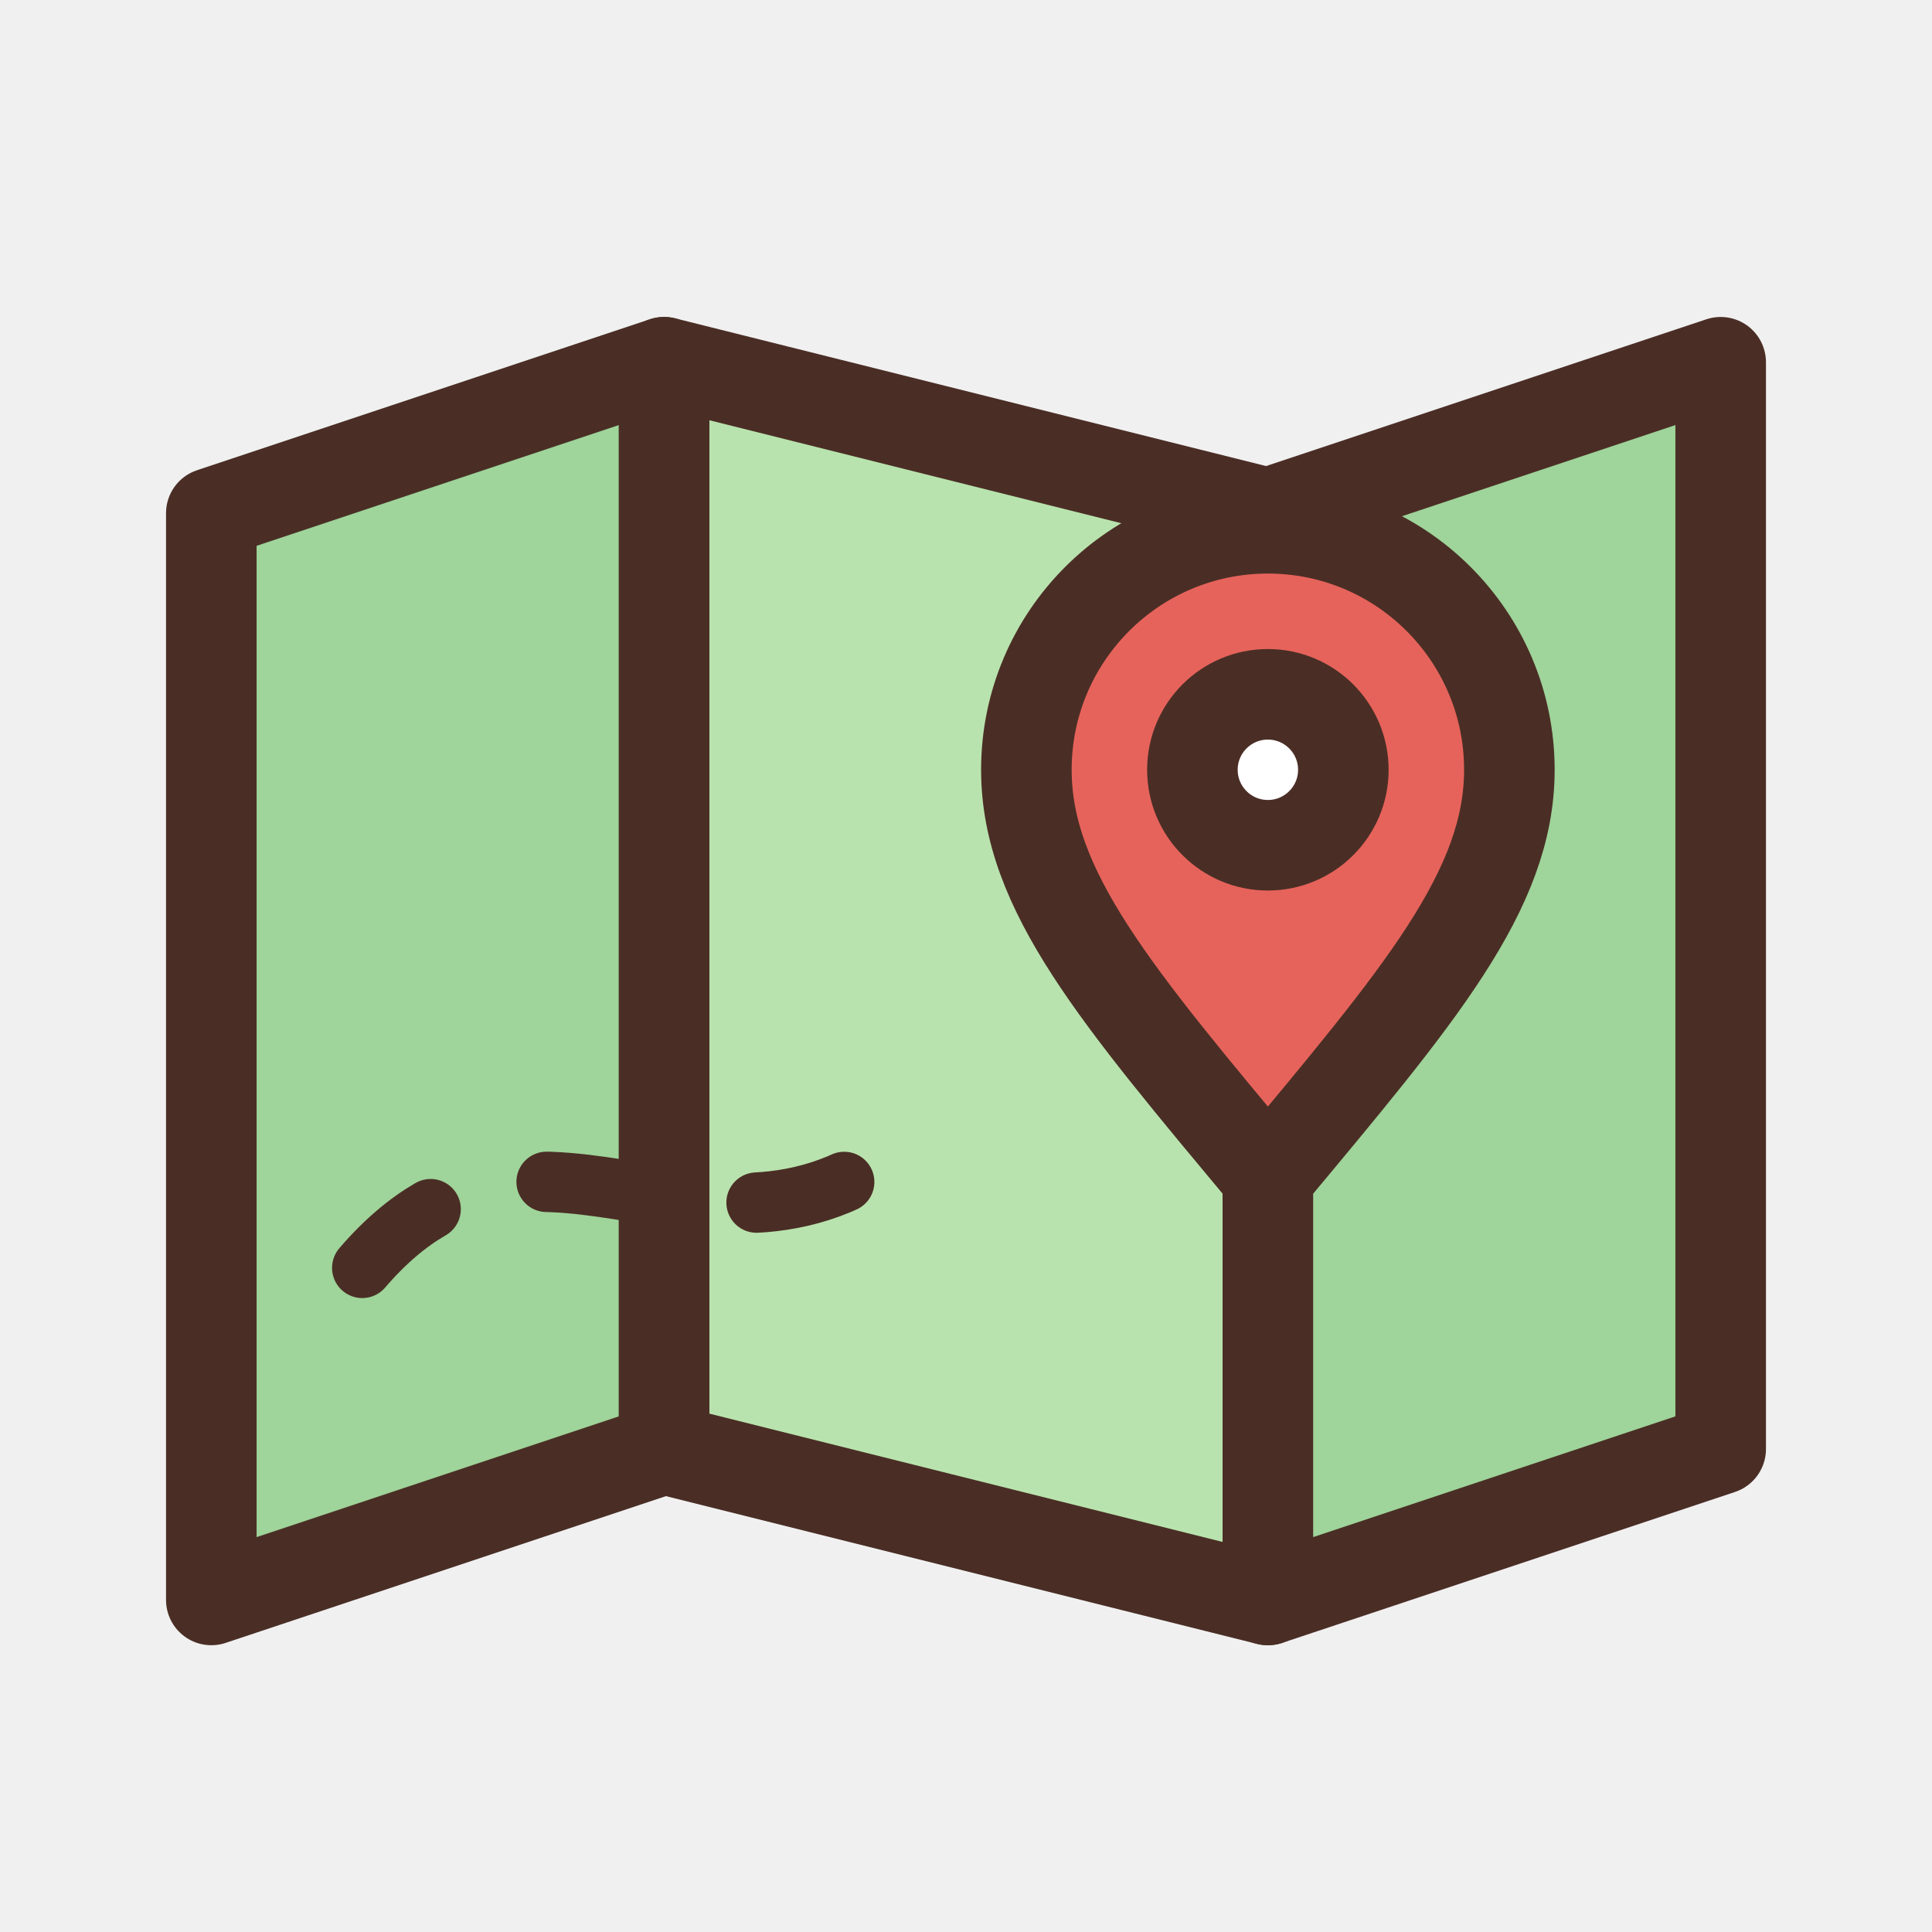
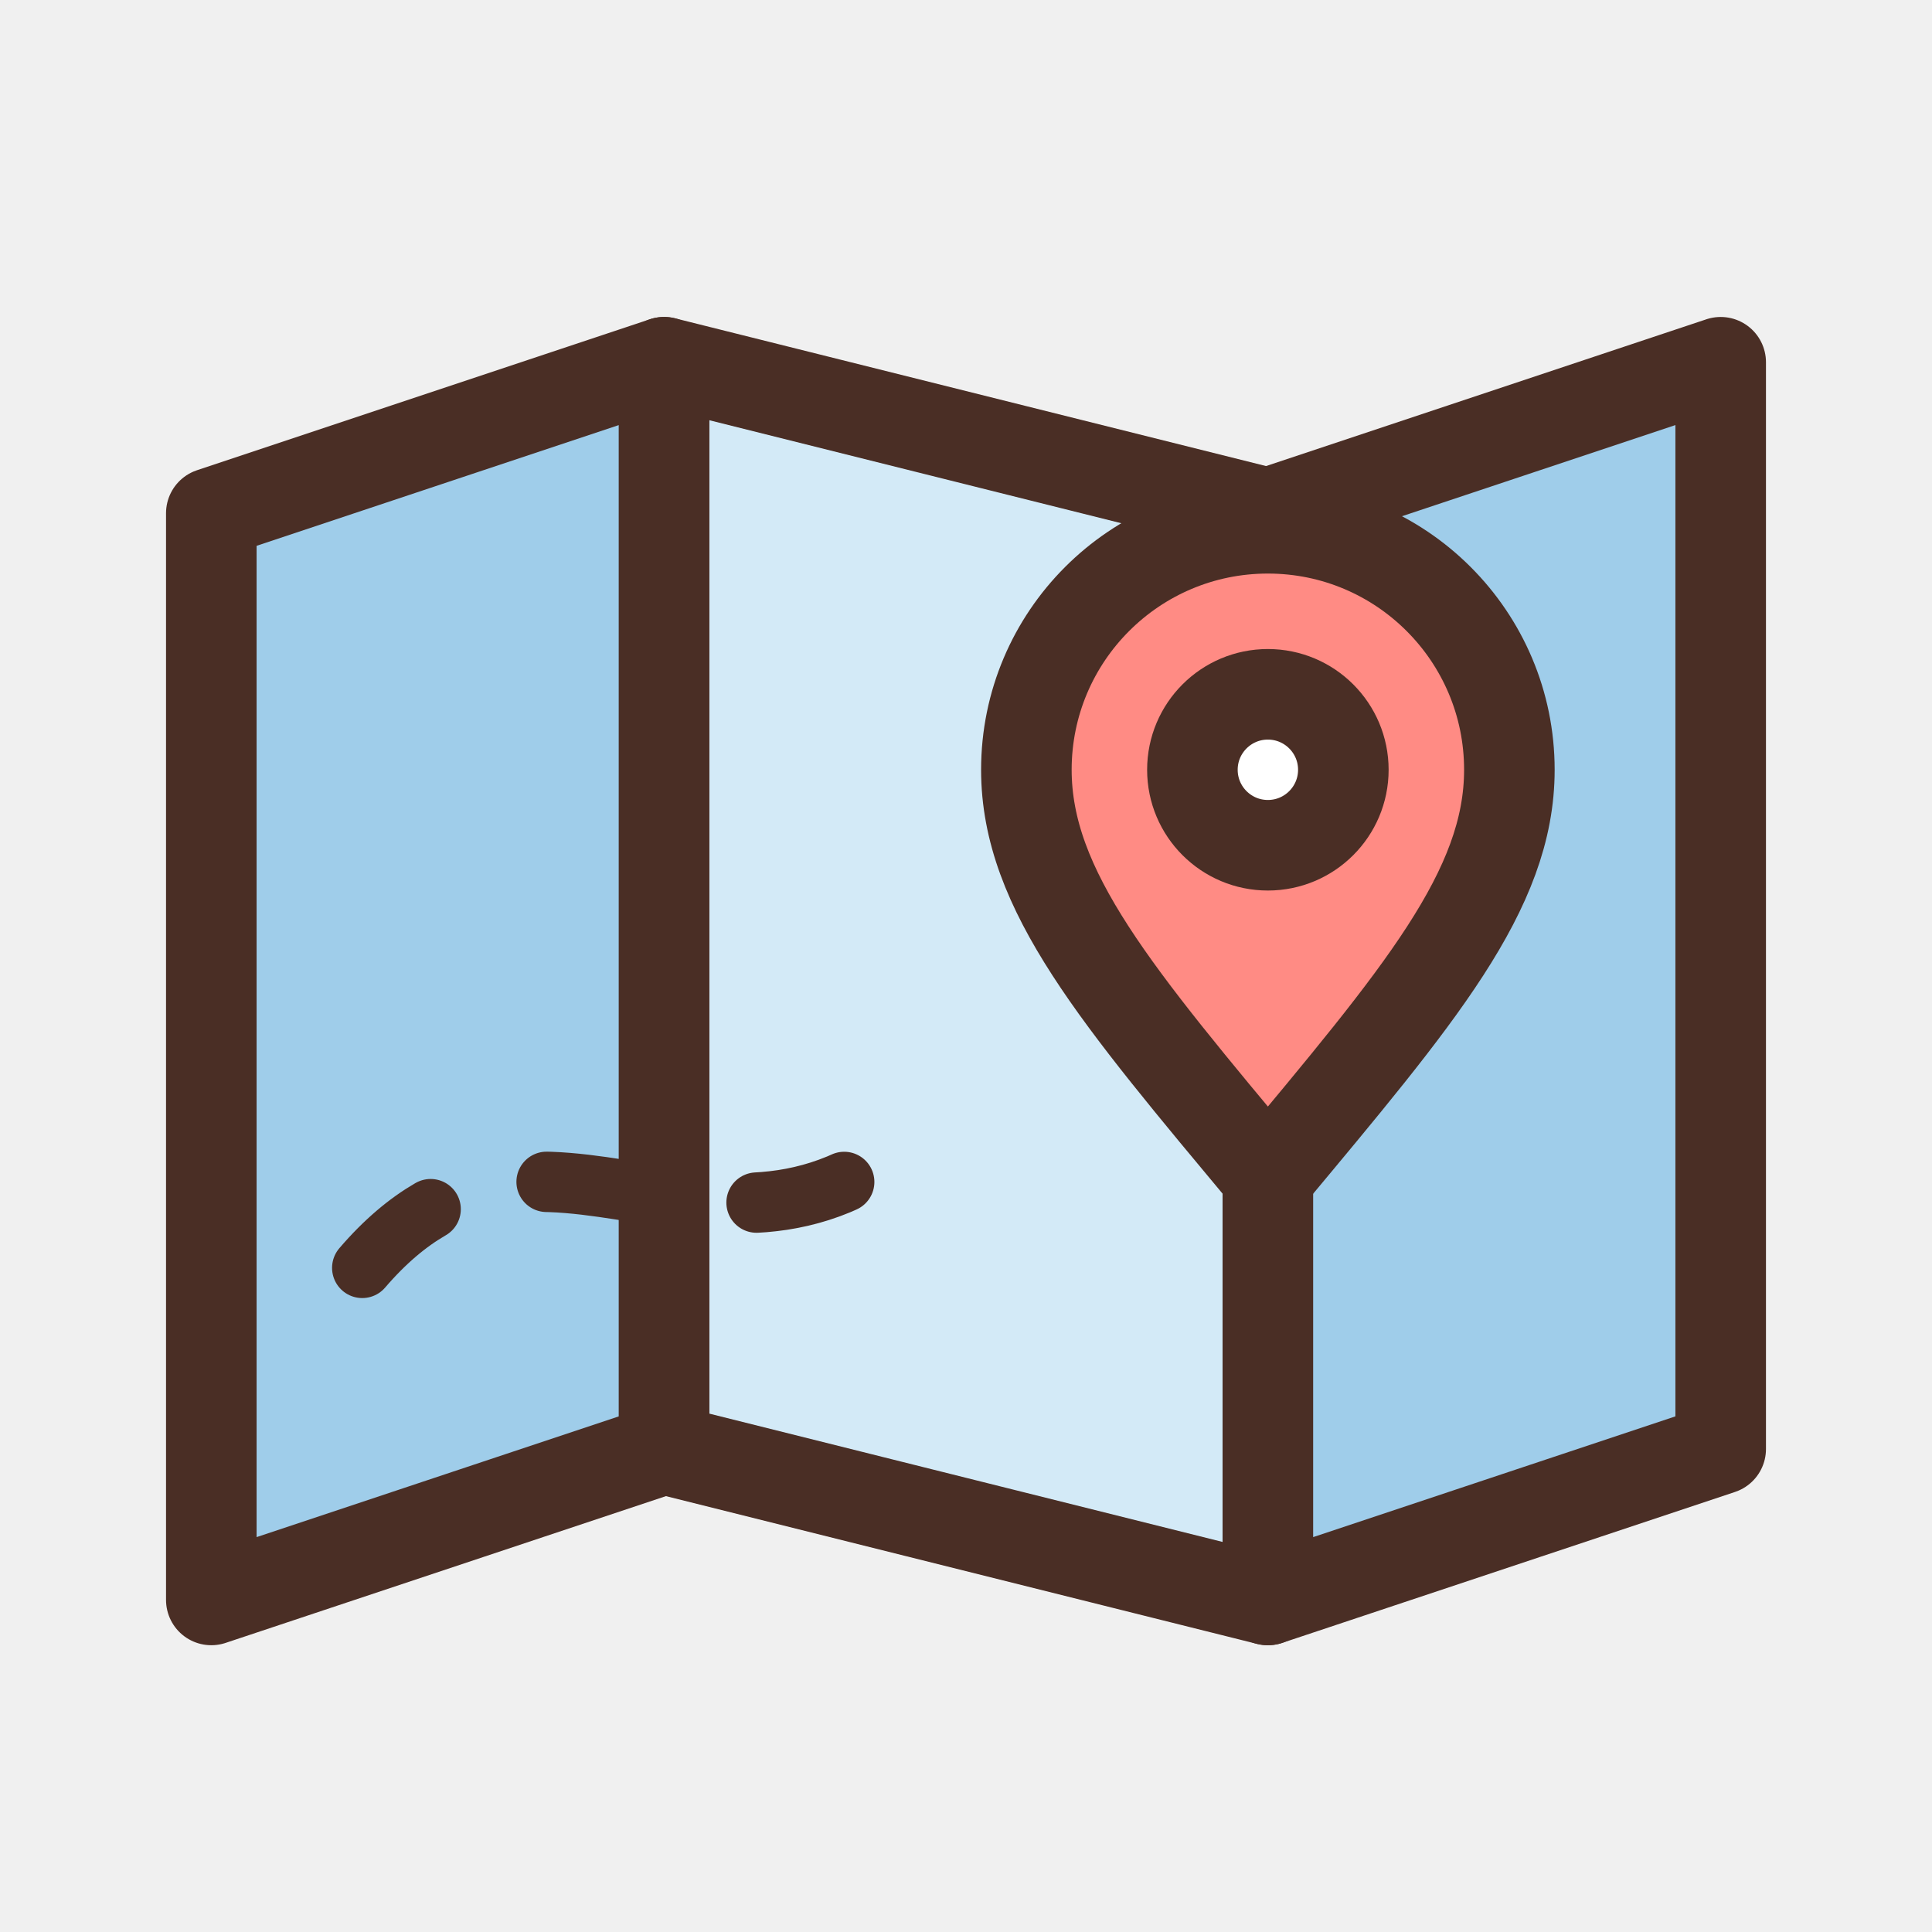
<svg xmlns="http://www.w3.org/2000/svg" viewBox="0 0 64 64" fill="none" stroke="#4a2e25" stroke-width="3" stroke-linecap="round" stroke-linejoin="round">
-   <path d="M7 17l15-5v36l-15 5z" fill="#9fd49a" />
-   <path d="M22 12l20 5v36l-20-5z" fill="#b9e3ae" />
-   <path d="M42 17l15-5v36l-15 5z" fill="#9fd49a" />
+   <path d="M7 17l15-5v36l-15 5z" fill="#9fcdea" />
+   <path d="M22 12l20 5v36l-20-5z" fill="#d3eaf7" />
+   <path d="M42 17l15-5v36l-15 5z" fill="#9fcdea" />
  <path d="M12 42c6-7 12 2 19-5" stroke-width="2" stroke-dasharray="3 4" />
-   <path d="M42 39c-5-6-8-9.5-8-13.5a8 8 0 0 1 16 0c0 4-3 7.5-8 13.5z" fill="#e6635b" />
+   <path d="M42 39c-5-6-8-9.5-8-13.5a8 8 0 0 1 16 0c0 4-3 7.5-8 13.5z" fill="#ff8b84" />
  <circle cx="42" cy="25.5" r="2.5" fill="#ffffff" />
</svg>
